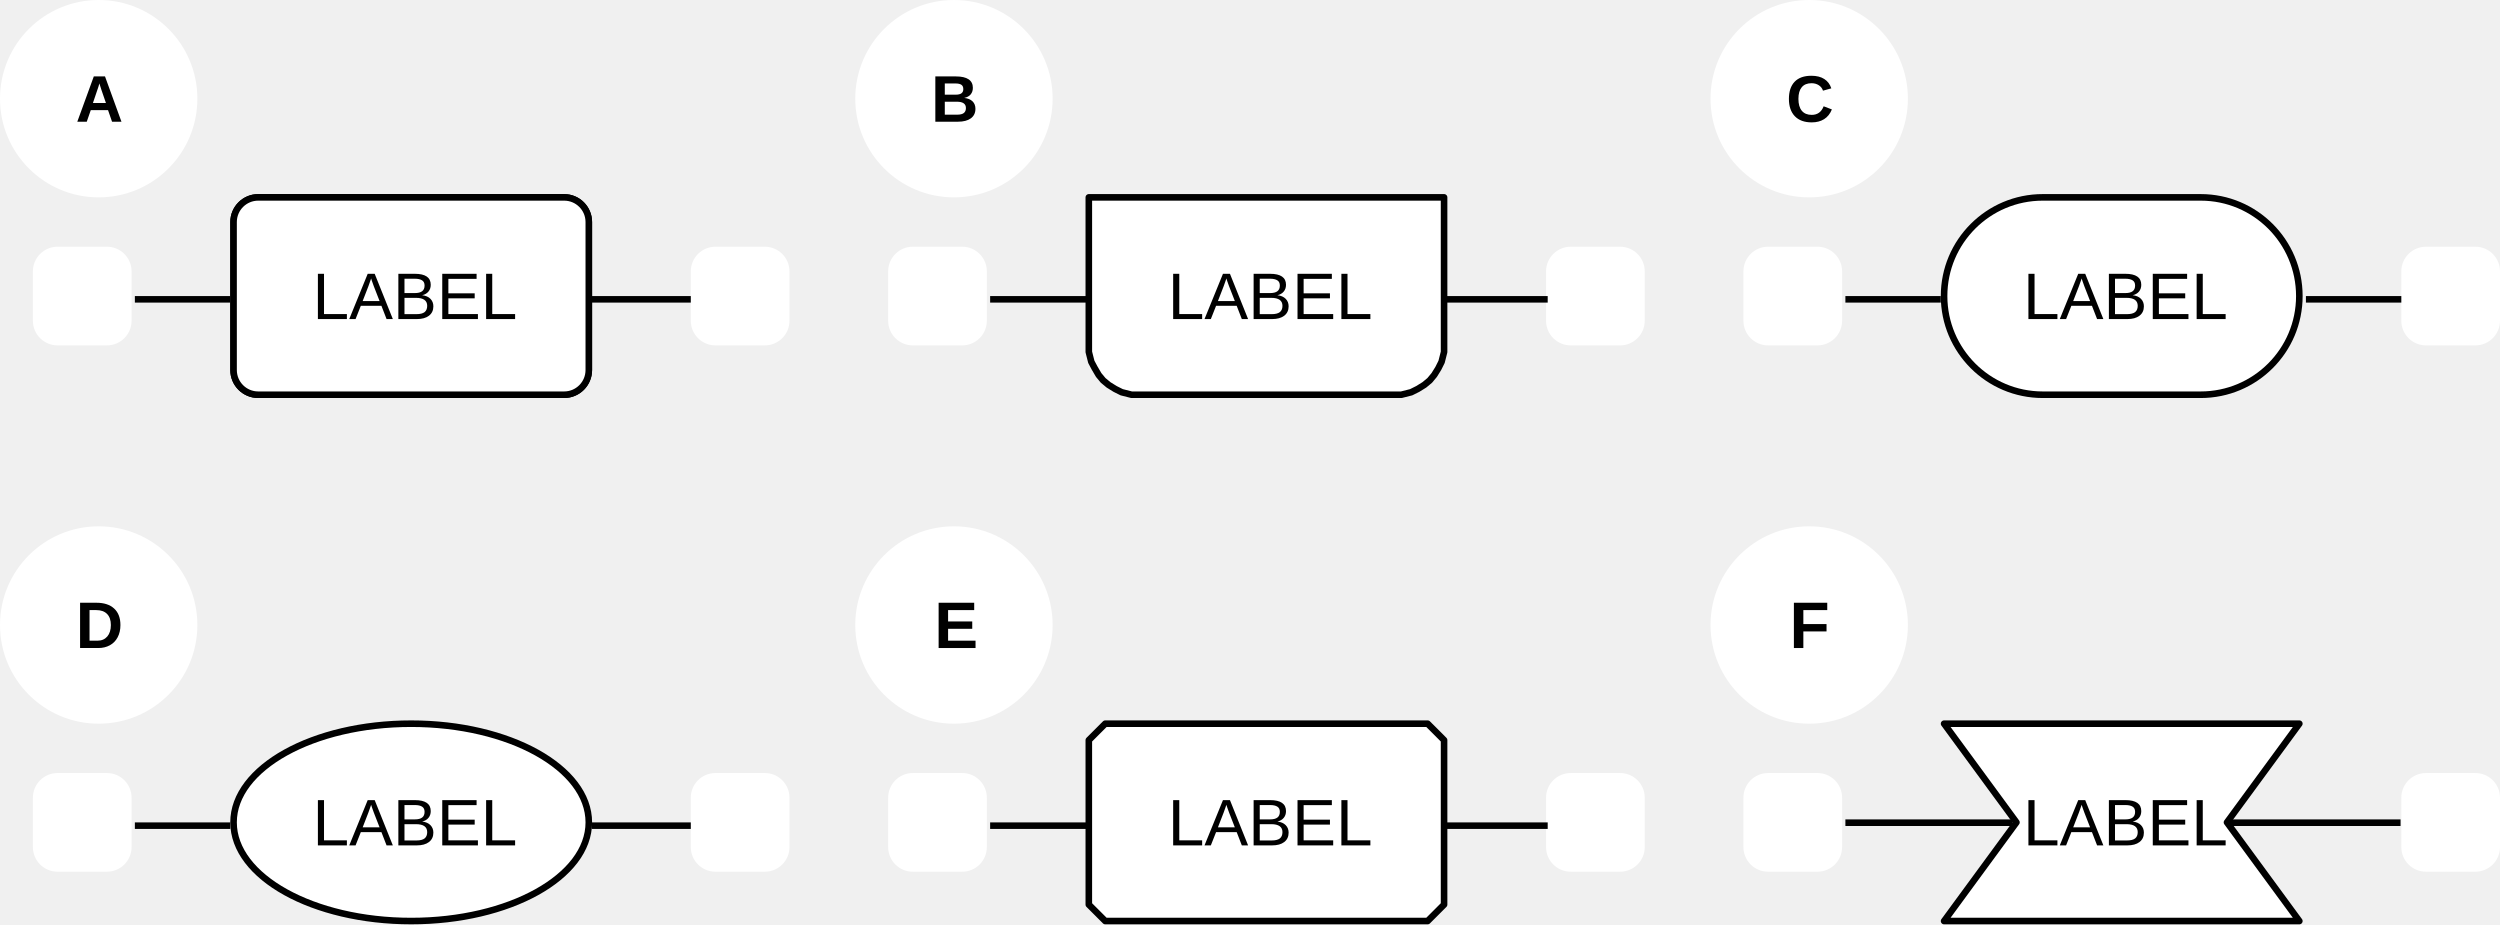
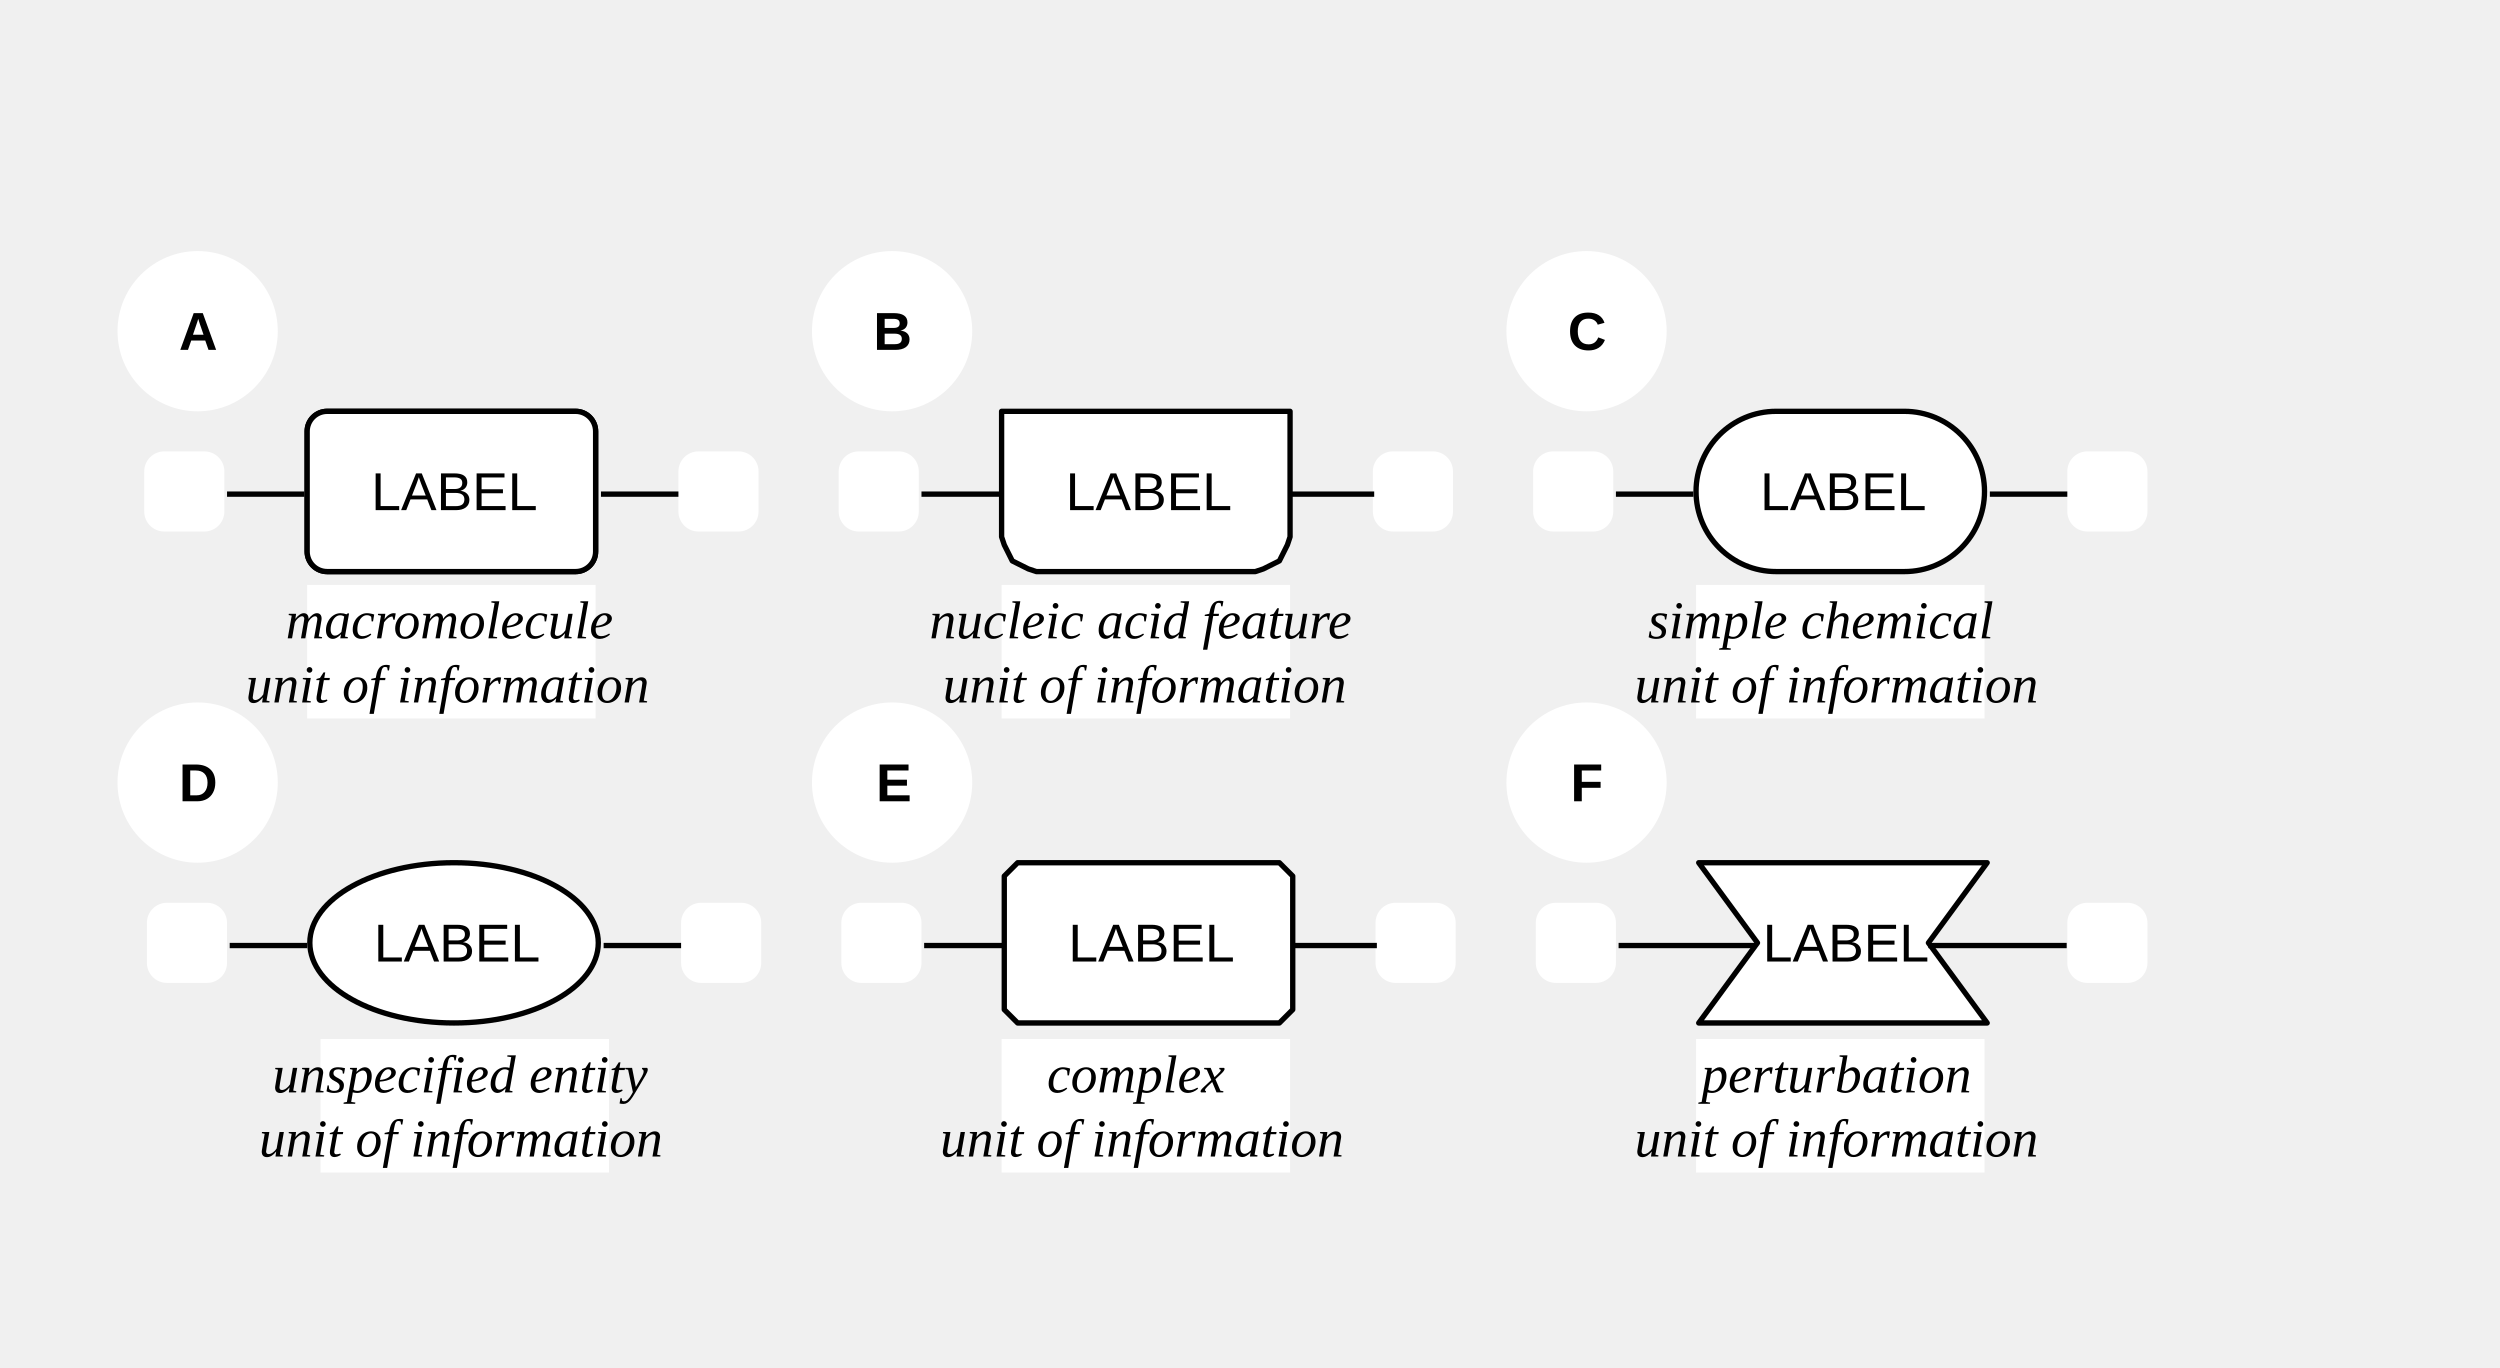
- <svg xmlns="http://www.w3.org/2000/svg" fill-opacity="1" color-rendering="auto" color-interpolation="auto" text-rendering="auto" stroke="#000000" stroke-linecap="square" width="760" stroke-miterlimit="10" shape-rendering="auto" stroke-opacity="1" fill="#000000" stroke-dasharray="none" font-weight="normal" stroke-width="1" height="281" font-family="Dialog" font-style="normal" stroke-linejoin="miter" font-size="12px" stroke-dashoffset="0" image-rendering="auto" version="1.1" id="svg69">
+ <svg xmlns="http://www.w3.org/2000/svg" fill-opacity="1" color-rendering="auto" color-interpolation="auto" text-rendering="auto" stroke="black" stroke-linecap="square" width="936" stroke-miterlimit="10" shape-rendering="auto" stroke-opacity="1" fill="black" stroke-dasharray="none" font-weight="normal" stroke-width="1" height="512" font-family="'Dialog'" font-style="normal" stroke-linejoin="miter" font-size="12px" stroke-dashoffset="0" image-rendering="auto">
  <defs id="genericDefs" />
-   <g id="g69" transform="translate(-44,-94)">
+   <g>
    <defs id="defs1">
      <clipPath clipPathUnits="userSpaceOnUse" id="clipPath1">
-         <path d="M 0,0 H 1260 V 690 H 0 Z" id="path1" />
+         <path d="M0 0 L1036 0 L1036 690 L0 690 L0 0 Z" />
      </clipPath>
      <clipPath clipPathUnits="userSpaceOnUse" id="clipPath2">
-         <path d="M 0,0 V 64 H 112 V 0 Z" id="path2" />
+         <path d="M0 0 L0 64 L112 64 L112 0 Z" />
      </clipPath>
      <clipPath clipPathUnits="userSpaceOnUse" id="clipPath3">
-         <path d="M 0,0 V 27 H 72 V 0 Z" id="path3" />
+         <path d="M0 0 L0 27 L72 27 L72 0 Z" />
      </clipPath>
      <clipPath clipPathUnits="userSpaceOnUse" id="clipPath4">
-         <path d="M 0,0 V 26 H 71 V 0 Z" id="path4" />
+         <path d="M0 0 L0 26 L71 26 L71 0 Z" />
      </clipPath>
      <clipPath clipPathUnits="userSpaceOnUse" id="clipPath5">
-         <path d="M 0,0 V 62 H 62 V 0 Z" id="path5" />
+         <path d="M0 0 L0 52 L110 52 L110 0 Z" />
      </clipPath>
      <clipPath clipPathUnits="userSpaceOnUse" id="clipPath6">
-         <path d="M 0,0 V 25 H 21 V 0 Z" id="path6" />
+         <path d="M0 0 L0 49 L163 49 L163 0 Z" />
      </clipPath>
      <clipPath clipPathUnits="userSpaceOnUse" id="clipPath7">
-         <path d="M 0,0 V 24 H 20 V 0 Z" id="path7" />
+         <path d="M0 0 L0 48 L162 48 L162 0 Z" />
      </clipPath>
      <clipPath clipPathUnits="userSpaceOnUse" id="clipPath8">
-         <path d="M 0,0 V 25 H 22 V 0 Z" id="path8" />
+         <path d="M0 0 L0 49 L171 49 L171 0 Z" />
      </clipPath>
      <clipPath clipPathUnits="userSpaceOnUse" id="clipPath9">
-         <path d="M 0,0 V 24 H 21 V 0 Z" id="path9" />
+         <path d="M0 0 L0 48 L170 48 L170 0 Z" />
      </clipPath>
      <clipPath clipPathUnits="userSpaceOnUse" id="clipPath10">
-         <path d="M 0,0 V 25 H 23 V 0 Z" id="path10" />
+         <path d="M0 0 L0 62 L62 62 L62 0 Z" />
      </clipPath>
      <clipPath clipPathUnits="userSpaceOnUse" id="clipPath11">
-         <path d="M 0,0 V 24 H 22 V 0 Z" id="path11" />
+         <path d="M0 0 L0 25 L23 25 L23 0 Z" />
      </clipPath>
      <clipPath clipPathUnits="userSpaceOnUse" id="clipPath12">
-         <path d="M 0,0 V 32 H 32 V 0 Z" id="path12" />
+         <path d="M0 0 L0 24 L22 24 L22 0 Z" />
      </clipPath>
      <clipPath clipPathUnits="userSpaceOnUse" id="clipPath13">
-         <path d="M 0,0 V 4 H 56 V 0 Z" id="path13" />
+         <path d="M0 0 L0 25 L21 25 L21 0 Z" />
      </clipPath>
      <clipPath clipPathUnits="userSpaceOnUse" id="clipPath14">
-         <path d="M 0,0 V 4 H 33 V 0 Z" id="path14" />
+         <path d="M0 0 L0 24 L20 24 L20 0 Z" />
      </clipPath>
      <clipPath clipPathUnits="userSpaceOnUse" id="clipPath15">
-         <path d="M 0,0 V 3 H 32 V 0 Z" id="path15" />
+         <path d="M0 0 L0 25 L22 25 L22 0 Z" />
      </clipPath>
      <clipPath clipPathUnits="userSpaceOnUse" id="clipPath16">
-         <path d="M 0,0 V 4 H 35 V 0 Z" id="path16" />
+         <path d="M0 0 L0 24 L21 24 L21 0 Z" />
      </clipPath>
      <clipPath clipPathUnits="userSpaceOnUse" id="clipPath17">
-         <path d="M 0,0 V 4 H 54 V 0 Z" id="path17" />
+         <path d="M0 0 L0 32 L32 32 L32 0 Z" />
+       </clipPath>
+       <clipPath clipPathUnits="userSpaceOnUse" id="clipPath18">
+         <path d="M0 0 L0 4 L33 4 L33 0 Z" />
+       </clipPath>
+       <clipPath clipPathUnits="userSpaceOnUse" id="clipPath19">
+         <path d="M0 0 L0 4 L54 4 L54 0 Z" />
+       </clipPath>
+       <clipPath clipPathUnits="userSpaceOnUse" id="clipPath20">
+         <path d="M0 0 L0 4 L35 4 L35 0 Z" />
+       </clipPath>
+       <clipPath clipPathUnits="userSpaceOnUse" id="clipPath21">
+         <path d="M0 0 L0 3 L32 3 L32 0 Z" />
+       </clipPath>
+       <clipPath clipPathUnits="userSpaceOnUse" id="clipPath22">
+         <path d="M0 0 L0 4 L55 4 L55 0 Z" />
      </clipPath>
    </defs>
-     <g stroke-linecap="round" font-size="13px" transform="translate(374,313)" fill="#ffffff" text-rendering="optimizeLegibility" image-rendering="optimizeQuality" font-family="'Lucida Grande'" stroke-linejoin="round" stroke="#ffffff" stroke-width="2" id="g19">
-       <path d="M 1,6 6,1 h 98 l 5,5 v 50 l -5,5 H 6 L 1,56 Z" fill-rule="evenodd" clip-path="url(#clipPath2)" stroke="none" id="path18" />
-       <path fill="none" d="M 1,6 6,1 h 98 l 5,5 v 50 l -5,5 H 6 L 1,56 Z" clip-path="url(#clipPath2)" fill-rule="evenodd" stroke="#000000" id="path19" />
-     </g>
-     <g text-rendering="optimizeLegibility" font-size="20px" font-family="Arial" transform="translate(394,331)" image-rendering="optimizeQuality" id="g20">
-       <text x="5" xml:space="preserve" y="20" clip-path="url(#clipPath4)" stroke="none" id="text19">LABEL</text>
-     </g>
-     <g stroke-linecap="round" font-size="13px" transform="translate(114,153)" fill="#ffffff" text-rendering="optimizeLegibility" image-rendering="optimizeQuality" font-family="'Lucida Grande'" stroke-linejoin="round" stroke="#ffffff" stroke-width="2" id="g21">
-       <path d="m 1,8.5 v 45 C 1,57.642 4.358,61 8.5,61 h 93 c 4.142,0 7.5,-3.358 7.5,-7.5 V 8.5 C 109,4.358 105.642,1 101.5,1 H 8.5 C 4.358,1 1,4.358 1,8.5 Z" stroke="none" clip-path="url(#clipPath2)" id="path20" />
-       <path fill="none" d="m 1,8.5 v 45 C 1,57.642 4.358,61 8.5,61 h 93 c 4.142,0 7.5,-3.358 7.5,-7.5 V 8.5 C 109,4.358 105.642,1 101.5,1 H 8.5 C 4.358,1 1,4.358 1,8.5 Z" clip-path="url(#clipPath2)" stroke="#000000" id="path21" />
-     </g>
-     <g text-rendering="optimizeLegibility" font-size="20px" font-family="Arial" transform="translate(134,171)" image-rendering="optimizeQuality" id="g22">
-       <text x="5" xml:space="preserve" y="20" clip-path="url(#clipPath4)" stroke="none" id="text21">LABEL</text>
-     </g>
-     <g stroke-linecap="round" font-size="13px" transform="translate(114,153)" fill="#ffffff" text-rendering="optimizeLegibility" image-rendering="optimizeQuality" font-family="'Lucida Grande'" stroke-linejoin="round" stroke="#ffffff" stroke-width="2" id="g23">
-       <path d="m 1,8.5 v 45 C 1,57.642 4.358,61 8.5,61 h 93 c 4.142,0 7.5,-3.358 7.5,-7.5 V 8.5 C 109,4.358 105.642,1 101.5,1 H 8.5 C 4.358,1 1,4.358 1,8.5 Z" stroke="none" clip-path="url(#clipPath2)" id="path22" />
-       <path fill="none" d="m 1,8.5 v 45 C 1,57.642 4.358,61 8.5,61 h 93 c 4.142,0 7.5,-3.358 7.5,-7.5 V 8.5 C 109,4.358 105.642,1 101.5,1 H 8.5 C 4.358,1 1,4.358 1,8.5 Z" clip-path="url(#clipPath2)" stroke="#000000" id="path23" />
-     </g>
-     <g text-rendering="optimizeLegibility" font-size="20px" font-family="Arial" transform="translate(134,171)" image-rendering="optimizeQuality" id="g24">
-       <text x="5" xml:space="preserve" y="20" clip-path="url(#clipPath4)" stroke="none" id="text23">LABEL</text>
-     </g>
-     <g stroke-linecap="round" font-size="13px" transform="translate(634,153)" fill="#ffffff" text-rendering="optimizeLegibility" image-rendering="optimizeQuality" font-family="'Lucida Grande'" stroke-linejoin="round" stroke="#ffffff" stroke-width="2" id="g25">
-       <path d="m 1,31 v 0 c 0,16.569 13.431,30 30,30 h 48 c 16.569,0 30,-13.431 30,-30 v 0 C 109,14.431 95.569,1 79,1 H 31 C 14.431,1 1,14.431 1,31 Z" stroke="none" clip-path="url(#clipPath2)" id="path24" />
-       <path fill="none" d="m 1,31 v 0 c 0,16.569 13.431,30 30,30 h 48 c 16.569,0 30,-13.431 30,-30 v 0 C 109,14.431 95.569,1 79,1 H 31 C 14.431,1 1,14.431 1,31 Z" clip-path="url(#clipPath2)" stroke="#000000" id="path25" />
-     </g>
-     <g text-rendering="optimizeLegibility" font-size="20px" font-family="Arial" transform="translate(654,171)" image-rendering="optimizeQuality" id="g26">
-       <text x="5" xml:space="preserve" y="20" clip-path="url(#clipPath4)" stroke="none" id="text25">LABEL</text>
-     </g>
-     <g stroke-linecap="round" font-size="13px" transform="translate(374,153)" fill="#ffffff" text-rendering="optimizeLegibility" image-rendering="optimizeQuality" font-family="'Lucida Grande'" stroke-linejoin="round" stroke="#ffffff" stroke-width="2" id="g27">
-       <path d="m 1,1 h 108 v 45 2 l -1,3 -1,2 -1,2 -1,2 -2,1 -2,1 -2,1 -3,1 H 94 16 14 L 11,60 9,59 7,58 5,57 4,55 3,53 2,51 1,48 v -2 z" fill-rule="evenodd" clip-path="url(#clipPath2)" stroke="none" id="path26" />
-       <path fill="none" d="m 1,1 h 108 v 45 2 l -0.759,3 -1,2 L 106,55 104.639,56.639 103,58 l -2,1.241 -2,1 L 96,61 H 94 16 14 l -3,-0.759 -2,-1 L 7,58 5.361,56.639 4,55 2.759,52.88 1.759,51 1,48 v -2 z" clip-path="url(#clipPath2)" fill-rule="evenodd" stroke="#000000" id="path27" />
-     </g>
-     <g text-rendering="optimizeLegibility" font-size="20px" font-family="Arial" transform="translate(394,171)" image-rendering="optimizeQuality" id="g28">
-       <text x="5" xml:space="preserve" y="20" clip-path="url(#clipPath4)" stroke="none" id="text27">LABEL</text>
-     </g>
-     <g stroke-linecap="round" font-size="13px" transform="translate(114,313)" fill="#ffffff" text-rendering="optimizeLegibility" image-rendering="optimizeQuality" font-family="'Lucida Grande'" stroke-linejoin="round" stroke="#ffffff" stroke-width="2" id="g29">
-       <path d="M 109,31 C 109,47.569 84.823,61 55,61 25.177,61 1,47.569 1,31 1,14.431 25.177,1 55,1 c 29.823,0 54,13.431 54,30 z" stroke="none" clip-path="url(#clipPath2)" id="path28" />
-       <path fill="none" d="M 109,31 C 109,47.569 84.823,61 55,61 25.177,61 1,47.569 1,31 1,14.431 25.177,1 55,1 c 29.823,0 54,13.431 54,30 z" clip-path="url(#clipPath2)" stroke="#000000" id="path29" />
-     </g>
-     <g text-rendering="optimizeLegibility" font-size="20px" font-family="Arial" transform="translate(134,331)" image-rendering="optimizeQuality" id="g30">
-       <text x="5" xml:space="preserve" y="20" clip-path="url(#clipPath4)" stroke="none" id="text29">LABEL</text>
-     </g>
-     <g stroke-linecap="round" font-size="13px" transform="translate(634,313)" fill="#ffffff" text-rendering="optimizeLegibility" image-rendering="optimizeQuality" font-family="'Lucida Grande'" stroke-linejoin="round" stroke="#ffffff" stroke-width="2" id="g31">
-       <path d="M 1,1 H 109 L 87,31 109,61 H 1 L 23,31 Z" fill-rule="evenodd" clip-path="url(#clipPath2)" stroke="none" id="path30" />
-       <path fill="none" d="M 1,1 H 109 L 87,31 109,61 H 1 L 23,31 Z" clip-path="url(#clipPath2)" fill-rule="evenodd" stroke="#000000" id="path31" />
-     </g>
-     <g text-rendering="optimizeLegibility" font-size="20px" font-family="Arial" transform="translate(654,331)" image-rendering="optimizeQuality" id="g32">
-       <text x="5" xml:space="preserve" y="20" clip-path="url(#clipPath4)" stroke="none" id="text31">LABEL</text>
-     </g>
-     <g font-size="13px" transform="translate(564,254)" fill="#ffffff" text-rendering="optimizeLegibility" image-rendering="optimizeQuality" font-family="'Lucida Grande'" stroke="#ffffff" id="g33">
-       <path d="m 0,30 v 0 c 0,16.569 13.431,30 30,30 v 0 C 46.569,60 60,46.569 60,30 v 0 C 60,13.431 46.569,0 30,0 V 0 C 13.431,0 0,13.431 0,30 Z" stroke="none" clip-path="url(#clipPath5)" id="path32" />
-     </g>
-     <g text-rendering="optimizeLegibility" font-size="20px" font-weight="bold" font-family="Arial" transform="translate(584,272)" image-rendering="optimizeQuality" id="g34">
-       <text x="4" xml:space="preserve" y="19" clip-path="url(#clipPath7)" stroke="none" id="text33">F</text>
-     </g>
-     <g font-size="13px" transform="translate(304,254)" fill="#ffffff" text-rendering="optimizeLegibility" image-rendering="optimizeQuality" font-family="'Lucida Grande'" stroke="#ffffff" id="g35">
-       <path d="m 0,30 v 0 c 0,16.569 13.431,30 30,30 v 0 C 46.569,60 60,46.569 60,30 v 0 C 60,13.431 46.569,0 30,0 V 0 C 13.431,0 0,13.431 0,30 Z" stroke="none" clip-path="url(#clipPath5)" id="path34" />
-     </g>
-     <g text-rendering="optimizeLegibility" font-size="20px" font-weight="bold" font-family="Arial" transform="translate(324,272)" image-rendering="optimizeQuality" id="g36">
-       <text x="4" xml:space="preserve" y="19" clip-path="url(#clipPath9)" stroke="none" id="text35">E</text>
-     </g>
-     <g font-size="13px" transform="translate(304,94)" fill="#ffffff" text-rendering="optimizeLegibility" image-rendering="optimizeQuality" font-family="'Lucida Grande'" stroke="#ffffff" id="g37">
-       <path d="m 0,30 v 0 c 0,16.569 13.431,30 30,30 v 0 C 46.569,60 60,46.569 60,30 v 0 C 60,13.431 46.569,0 30,0 V 0 C 13.431,0 0,13.431 0,30 Z" stroke="none" clip-path="url(#clipPath5)" id="path36" />
-     </g>
-     <g text-rendering="optimizeLegibility" font-size="20px" font-weight="bold" font-family="Arial" transform="translate(323,112)" image-rendering="optimizeQuality" id="g38">
-       <text x="4" xml:space="preserve" y="19" clip-path="url(#clipPath11)" stroke="none" id="text37">B</text>
-     </g>
-     <g font-size="13px" transform="translate(44,254)" fill="#ffffff" text-rendering="optimizeLegibility" image-rendering="optimizeQuality" font-family="'Lucida Grande'" stroke="#ffffff" id="g39">
-       <path d="m 0,30 v 0 c 0,16.569 13.431,30 30,30 v 0 C 46.569,60 60,46.569 60,30 v 0 C 60,13.431 46.569,0 30,0 V 0 C 13.431,0 0,13.431 0,30 Z" stroke="none" clip-path="url(#clipPath5)" id="path38" />
-     </g>
-     <g text-rendering="optimizeLegibility" font-size="20px" font-weight="bold" font-family="Arial" transform="translate(63,272)" image-rendering="optimizeQuality" id="g40">
-       <text x="4" xml:space="preserve" y="19" clip-path="url(#clipPath11)" stroke="none" id="text39">D</text>
-     </g>
-     <g font-size="13px" transform="translate(564,94)" fill="#ffffff" text-rendering="optimizeLegibility" image-rendering="optimizeQuality" font-family="'Lucida Grande'" stroke="#ffffff" id="g41">
-       <path d="m 0,30 v 0 c 0,16.569 13.431,30 30,30 v 0 C 46.569,60 60,46.569 60,30 v 0 C 60,13.431 46.569,0 30,0 V 0 C 13.431,0 0,13.431 0,30 Z" stroke="none" clip-path="url(#clipPath5)" id="path40" />
-     </g>
-     <g text-rendering="optimizeLegibility" font-size="20px" font-weight="bold" font-family="Arial" transform="translate(583,112)" image-rendering="optimizeQuality" id="g42">
-       <text x="4" xml:space="preserve" y="19" clip-path="url(#clipPath11)" stroke="none" id="text41">C</text>
-     </g>
-     <g font-size="13px" transform="translate(44,94)" fill="#ffffff" text-rendering="optimizeLegibility" image-rendering="optimizeQuality" font-family="'Lucida Grande'" stroke="#ffffff" id="g43">
-       <path d="m 0,30 v 0 c 0,16.569 13.431,30 30,30 v 0 C 46.569,60 60,46.569 60,30 v 0 C 60,13.431 46.569,0 30,0 V 0 C 13.431,0 0,13.431 0,30 Z" stroke="none" clip-path="url(#clipPath5)" id="path42" />
-     </g>
-     <g text-rendering="optimizeLegibility" font-size="20px" font-weight="bold" font-family="Arial" transform="translate(63,112)" image-rendering="optimizeQuality" id="g44">
-       <text x="4" xml:space="preserve" y="19" clip-path="url(#clipPath11)" stroke="none" id="text43">A</text>
-     </g>
-     <g font-size="13px" transform="translate(314,329)" fill="#ffffff" text-rendering="optimizeLegibility" image-rendering="optimizeQuality" font-family="'Lucida Grande'" stroke="#ffffff" id="g45">
-       <path d="m 0,7.5 v 15 C 0,26.642 3.358,30 7.5,30 h 15 C 26.642,30 30,26.642 30,22.5 V 7.5 C 30,3.358 26.642,0 22.5,0 H 7.5 C 3.358,0 0,3.358 0,7.5 Z" stroke="none" clip-path="url(#clipPath12)" id="path44" />
-     </g>
-     <g font-size="13px" transform="translate(774,169)" fill="#ffffff" text-rendering="optimizeLegibility" image-rendering="optimizeQuality" font-family="'Lucida Grande'" stroke="#ffffff" id="g46">
-       <path d="m 0,7.5 v 15 C 0,26.642 3.358,30 7.5,30 h 15 C 26.642,30 30,26.642 30,22.5 V 7.5 C 30,3.358 26.642,0 22.5,0 H 7.5 C 3.358,0 0,3.358 0,7.5 Z" stroke="none" clip-path="url(#clipPath12)" id="path45" />
-     </g>
-     <g font-size="13px" transform="translate(314,169)" fill="#ffffff" text-rendering="optimizeLegibility" image-rendering="optimizeQuality" font-family="'Lucida Grande'" stroke="#ffffff" id="g47">
-       <path d="m 0,7.5 v 15 C 0,26.642 3.358,30 7.5,30 h 15 C 26.642,30 30,26.642 30,22.5 V 7.5 C 30,3.358 26.642,0 22.5,0 H 7.5 C 3.358,0 0,3.358 0,7.5 Z" stroke="none" clip-path="url(#clipPath12)" id="path46" />
-     </g>
-     <g font-size="13px" transform="translate(574,329)" fill="#ffffff" text-rendering="optimizeLegibility" image-rendering="optimizeQuality" font-family="'Lucida Grande'" stroke="#ffffff" id="g48">
-       <path d="m 0,7.5 v 15 C 0,26.642 3.358,30 7.5,30 h 15 C 26.642,30 30,26.642 30,22.5 V 7.5 C 30,3.358 26.642,0 22.5,0 H 7.5 C 3.358,0 0,3.358 0,7.5 Z" stroke="none" clip-path="url(#clipPath12)" id="path47" />
-     </g>
-     <g font-size="13px" transform="translate(54,329)" fill="#ffffff" text-rendering="optimizeLegibility" image-rendering="optimizeQuality" font-family="'Lucida Grande'" stroke="#ffffff" id="g49">
-       <path d="m 0,7.5 v 15 C 0,26.642 3.358,30 7.5,30 h 15 C 26.642,30 30,26.642 30,22.5 V 7.5 C 30,3.358 26.642,0 22.5,0 H 7.5 C 3.358,0 0,3.358 0,7.5 Z" stroke="none" clip-path="url(#clipPath12)" id="path48" />
-     </g>
-     <g font-size="13px" transform="translate(774,329)" fill="#ffffff" text-rendering="optimizeLegibility" image-rendering="optimizeQuality" font-family="'Lucida Grande'" stroke="#ffffff" id="g50">
-       <path d="m 0,7.5 v 15 C 0,26.642 3.358,30 7.5,30 h 15 C 26.642,30 30,26.642 30,22.5 V 7.5 C 30,3.358 26.642,0 22.5,0 H 7.5 C 3.358,0 0,3.358 0,7.5 Z" stroke="none" clip-path="url(#clipPath12)" id="path49" />
-     </g>
-     <g font-size="13px" transform="translate(254,329)" fill="#ffffff" text-rendering="optimizeLegibility" image-rendering="optimizeQuality" font-family="'Lucida Grande'" stroke="#ffffff" id="g51">
-       <path d="m 0,7.5 v 15 C 0,26.642 3.358,30 7.5,30 h 15 C 26.642,30 30,26.642 30,22.5 V 7.5 C 30,3.358 26.642,0 22.5,0 H 7.5 C 3.358,0 0,3.358 0,7.5 Z" stroke="none" clip-path="url(#clipPath12)" id="path50" />
-     </g>
-     <g font-size="13px" transform="translate(54,169)" fill="#ffffff" text-rendering="optimizeLegibility" image-rendering="optimizeQuality" font-family="'Lucida Grande'" stroke="#ffffff" id="g52">
-       <path d="m 0,7.5 v 15 C 0,26.642 3.358,30 7.5,30 h 15 C 26.642,30 30,26.642 30,22.5 V 7.5 C 30,3.358 26.642,0 22.5,0 H 7.5 C 3.358,0 0,3.358 0,7.5 Z" stroke="none" clip-path="url(#clipPath12)" id="path51" />
-     </g>
-     <g font-size="13px" transform="translate(514,169)" fill="#ffffff" text-rendering="optimizeLegibility" image-rendering="optimizeQuality" font-family="'Lucida Grande'" stroke="#ffffff" id="g53">
-       <path d="m 0,7.5 v 15 C 0,26.642 3.358,30 7.5,30 h 15 C 26.642,30 30,26.642 30,22.5 V 7.5 C 30,3.358 26.642,0 22.5,0 H 7.5 C 3.358,0 0,3.358 0,7.5 Z" stroke="none" clip-path="url(#clipPath12)" id="path52" />
-     </g>
-     <g font-size="13px" transform="translate(254,169)" fill="#ffffff" text-rendering="optimizeLegibility" image-rendering="optimizeQuality" font-family="'Lucida Grande'" stroke="#ffffff" id="g54">
-       <path d="m 0,7.5 v 15 C 0,26.642 3.358,30 7.5,30 h 15 C 26.642,30 30,26.642 30,22.5 V 7.5 C 30,3.358 26.642,0 22.5,0 H 7.5 C 3.358,0 0,3.358 0,7.5 Z" stroke="none" clip-path="url(#clipPath12)" id="path53" />
-     </g>
-     <g font-size="13px" transform="translate(574,169)" fill="#ffffff" text-rendering="optimizeLegibility" image-rendering="optimizeQuality" font-family="'Lucida Grande'" stroke="#ffffff" id="g55">
-       <path d="m 0,7.5 v 15 C 0,26.642 3.358,30 7.5,30 h 15 C 26.642,30 30,26.642 30,22.5 V 7.5 C 30,3.358 26.642,0 22.5,0 H 7.5 C 3.358,0 0,3.358 0,7.5 Z" stroke="none" clip-path="url(#clipPath12)" id="path54" />
-     </g>
-     <g font-size="13px" transform="translate(514,329)" fill="#ffffff" text-rendering="optimizeLegibility" image-rendering="optimizeQuality" font-family="'Lucida Grande'" stroke="#ffffff" id="g56">
-       <path d="m 0,7.5 v 15 C 0,26.642 3.358,30 7.5,30 h 15 C 26.642,30 30,26.642 30,22.5 V 7.5 C 30,3.358 26.642,0 22.5,0 H 7.5 C 3.358,0 0,3.358 0,7.5 Z" stroke="none" clip-path="url(#clipPath12)" id="path55" />
-     </g>
-     <g stroke-linecap="butt" font-size="13px" transform="translate(720,343.1061)" text-rendering="optimizeLegibility" image-rendering="optimizeQuality" font-family="'Lucida Grande'" stroke-linejoin="round" stroke-width="2" id="g57">
-       <path fill="none" d="M 53.767,1 H 1" clip-path="url(#clipPath13)" id="path56" />
-     </g>
-     <g stroke-linecap="butt" font-size="13px" transform="translate(84,344)" text-rendering="optimizeLegibility" image-rendering="optimizeQuality" font-family="'Lucida Grande'" stroke-linejoin="round" stroke-width="2" id="g58">
-       <path fill="none" d="M 1,1 H 30" clip-path="url(#clipPath14)" id="path57" />
-     </g>
-     <g stroke-linecap="butt" font-size="13px" transform="matrix(1.037368,0,0,1,222.879,344)" text-rendering="optimizeLegibility" image-rendering="optimizeQuality" font-family="'Lucida Grande'" stroke-linejoin="round" stroke-width="2" id="g59">
-       <path fill="none" d="M 30,1 H 1" clip-path="url(#clipPath14)" id="path58" />
-     </g>
-     <g stroke-linecap="butt" font-size="13px" transform="matrix(1.047669,0,0,1,222.5699,184)" text-rendering="optimizeLegibility" image-rendering="optimizeQuality" font-family="'Lucida Grande'" stroke-linejoin="round" stroke-width="2" id="g60">
-       <path fill="none" d="M 30,1 H 1" clip-path="url(#clipPath14)" id="path59" />
-     </g>
-     <g stroke-linecap="butt" font-size="13px" transform="translate(344,344)" text-rendering="optimizeLegibility" image-rendering="optimizeQuality" font-family="'Lucida Grande'" stroke-linejoin="round" stroke-width="2" id="g61">
-       <path fill="none" d="M 1,1 H 30.5" clip-path="url(#clipPath14)" id="path60" />
-     </g>
-     <g stroke-linecap="butt" font-size="13px" transform="translate(84,184)" text-rendering="optimizeLegibility" image-rendering="optimizeQuality" font-family="'Lucida Grande'" stroke-linejoin="round" stroke-width="2" id="g62">
-       <path fill="none" d="M 1,1 H 30" clip-path="url(#clipPath15)" id="path61" />
-     </g>
-     <g stroke-linecap="butt" font-size="13px" transform="translate(604,184)" text-rendering="optimizeLegibility" image-rendering="optimizeQuality" font-family="'Lucida Grande'" stroke-linejoin="round" stroke-width="2" id="g63">
-       <path fill="none" d="M 1,1 H 30" clip-path="url(#clipPath14)" id="path62" />
-     </g>
-     <g stroke-linecap="butt" font-size="13px" transform="translate(344,184)" text-rendering="optimizeLegibility" image-rendering="optimizeQuality" font-family="'Lucida Grande'" stroke-linejoin="round" stroke-width="2" id="g64">
-       <path fill="none" d="M 1,1 H 30.5" clip-path="url(#clipPath14)" id="path63" />
-     </g>
-     <g stroke-linecap="butt" font-size="13px" transform="translate(744,184)" text-rendering="optimizeLegibility" image-rendering="optimizeQuality" font-family="'Lucida Grande'" stroke-linejoin="round" stroke-width="2" id="g65">
-       <path fill="none" d="M 30,1 H 1" clip-path="url(#clipPath14)" id="path64" />
-     </g>
-     <g stroke-linecap="butt" font-size="13px" transform="translate(482,344)" text-rendering="optimizeLegibility" image-rendering="optimizeQuality" font-family="'Lucida Grande'" stroke-linejoin="round" stroke-width="2" id="g66">
-       <path fill="none" d="M 32.5,1 H 1" clip-path="url(#clipPath16)" id="path65" />
-     </g>
-     <g stroke-linecap="butt" font-size="13px" transform="translate(482,184)" text-rendering="optimizeLegibility" image-rendering="optimizeQuality" font-family="'Lucida Grande'" stroke-linejoin="round" stroke-width="2" id="g67">
-       <path fill="none" d="M 32.5,1 H 1" clip-path="url(#clipPath16)" id="path66" />
-     </g>
-     <g stroke-linecap="butt" font-size="13px" transform="translate(604,343.1061)" text-rendering="optimizeLegibility" image-rendering="optimizeQuality" font-family="'Lucida Grande'" stroke-linejoin="round" stroke-width="2" id="g68">
-       <path fill="none" d="M 1,1 H 51.767" clip-path="url(#clipPath17)" id="path67" />
+     <g stroke-linecap="round" font-size="13px" transform="translate(114,153)" fill="white" text-rendering="optimizeLegibility" image-rendering="optimizeQuality" font-family="'Lucida Grande'" stroke-linejoin="round" stroke="white" stroke-width="2">
+       <path d="M1 8.5 L1 53.5 C1 57.642 4.358 61 8.5 61 L101.5 61 C105.642 61 109 57.642 109 53.5 L109 8.5 C109 4.358 105.642 1 101.5 1 L8.5 1 C4.358 1 1 4.358 1 8.5 Z" stroke="none" clip-path="url(#clipPath2)" />
+       <path fill="none" d="M1 8.5 L1 53.5 C1 57.642 4.358 61 8.5 61 L101.5 61 C105.642 61 109 57.642 109 53.5 L109 8.5 C109 4.358 105.642 1 101.5 1 L8.5 1 C4.358 1 1 4.358 1 8.5 Z" clip-path="url(#clipPath2)" stroke="black" />
+     </g>
+     <g text-rendering="optimizeLegibility" font-size="20px" font-family="'Arial'" transform="translate(134,171)" image-rendering="optimizeQuality">
+       <text x="5" xml:space="preserve" y="20" clip-path="url(#clipPath4)" stroke="none">LABEL</text>
+     </g>
+     <g stroke-linecap="round" font-size="13px" transform="translate(635,322)" fill="white" text-rendering="optimizeLegibility" image-rendering="optimizeQuality" font-family="'Lucida Grande'" stroke-linejoin="round" stroke="white" stroke-width="2">
+       <path d="M1 1 L109 1 L87 31 L109 61 L1 61 L23 31 Z" fill-rule="evenodd" clip-path="url(#clipPath2)" stroke="none" />
+       <path fill="none" d="M1 1 L109 1 L87 31 L109 61 L1 61 L23 31 Z" clip-path="url(#clipPath2)" fill-rule="evenodd" stroke="black" />
+     </g>
+     <g text-rendering="optimizeLegibility" font-size="20px" font-family="'Arial'" transform="translate(655,340)" image-rendering="optimizeQuality">
+       <text x="5" xml:space="preserve" y="20" clip-path="url(#clipPath4)" stroke="none">LABEL</text>
+     </g>
+     <g stroke-linecap="round" font-size="13px" transform="translate(114,153)" fill="white" text-rendering="optimizeLegibility" image-rendering="optimizeQuality" font-family="'Lucida Grande'" stroke-linejoin="round" stroke="white" stroke-width="2">
+       <path d="M1 8.5 L1 53.5 C1 57.642 4.358 61 8.5 61 L101.5 61 C105.642 61 109 57.642 109 53.5 L109 8.5 C109 4.358 105.642 1 101.5 1 L8.5 1 C4.358 1 1 4.358 1 8.5 Z" stroke="none" clip-path="url(#clipPath2)" />
+       <path fill="none" d="M1 8.5 L1 53.5 C1 57.642 4.358 61 8.5 61 L101.5 61 C105.642 61 109 57.642 109 53.5 L109 8.5 C109 4.358 105.642 1 101.5 1 L8.5 1 C4.358 1 1 4.358 1 8.5 Z" clip-path="url(#clipPath2)" stroke="black" />
+     </g>
+     <g text-rendering="optimizeLegibility" font-size="20px" font-family="'Arial'" transform="translate(134,171)" image-rendering="optimizeQuality">
+       <text x="5" xml:space="preserve" y="20" clip-path="url(#clipPath4)" stroke="none">LABEL</text>
+     </g>
+     <g stroke-linecap="round" font-size="13px" transform="translate(374,153)" fill="white" text-rendering="optimizeLegibility" image-rendering="optimizeQuality" font-family="'Lucida Grande'" stroke-linejoin="round" stroke="white" stroke-width="2">
+       <path d="M1 1 L109 1 L109 46 L109 48 L108 51 L107 53 L106 55 L105 57 L103 58 L101 59 L99 60 L96 61 L94 61 L16 61 L14 61 L11 60 L9 59 L7 58 L5 57 L4 55 L3 53 L2 51 L1 48 L1 46 Z" fill-rule="evenodd" clip-path="url(#clipPath2)" stroke="none" />
+       <path fill="none" d="M1 1 L109 1 L109 46 L109 48 L108 51 L107 53 L106 55 L105 57 L103 58 L101 59 L99 60 L96 61 L94 61 L16 61 L14 61 L11 60 L9 59 L7 58 L5 57 L4 55 L3 53 L2 51 L1 48 L1 46 Z" clip-path="url(#clipPath2)" fill-rule="evenodd" stroke="black" />
+     </g>
+     <g text-rendering="optimizeLegibility" font-size="20px" font-family="'Arial'" transform="translate(394,171)" image-rendering="optimizeQuality">
+       <text x="5" xml:space="preserve" y="20" clip-path="url(#clipPath4)" stroke="none">LABEL</text>
+     </g>
+     <g stroke-linecap="round" font-size="13px" transform="translate(634,153)" fill="white" text-rendering="optimizeLegibility" image-rendering="optimizeQuality" font-family="'Lucida Grande'" stroke-linejoin="round" stroke="white" stroke-width="2">
+       <path d="M1 31 L1 31 C1 47.569 14.431 61 31 61 L79 61 C95.569 61 109 47.569 109 31 L109 31 C109 14.431 95.569 1 79 1 L31 1 C14.431 1 1 14.431 1 31 Z" stroke="none" clip-path="url(#clipPath2)" />
+       <path fill="none" d="M1 31 L1 31 C1 47.569 14.431 61 31 61 L79 61 C95.569 61 109 47.569 109 31 L109 31 C109 14.431 95.569 1 79 1 L31 1 C14.431 1 1 14.431 1 31 Z" clip-path="url(#clipPath2)" stroke="black" />
+     </g>
+     <g text-rendering="optimizeLegibility" font-size="20px" font-family="'Arial'" transform="translate(654,171)" image-rendering="optimizeQuality">
+       <text x="5" xml:space="preserve" y="20" clip-path="url(#clipPath4)" stroke="none">LABEL</text>
+     </g>
+     <g stroke-linecap="round" font-size="13px" transform="translate(115,322)" fill="white" text-rendering="optimizeLegibility" image-rendering="optimizeQuality" font-family="'Lucida Grande'" stroke-linejoin="round" stroke="white" stroke-width="2">
+       <path d="M109 31 C109 47.569 84.823 61 55 61 C25.177 61 1 47.569 1 31 C1 14.431 25.177 1 55 1 C84.823 1 109 14.431 109 31 Z" stroke="none" clip-path="url(#clipPath2)" />
+       <path fill="none" d="M109 31 C109 47.569 84.823 61 55 61 C25.177 61 1 47.569 1 31 C1 14.431 25.177 1 55 1 C84.823 1 109 14.431 109 31 Z" clip-path="url(#clipPath2)" stroke="black" />
+     </g>
+     <g text-rendering="optimizeLegibility" font-size="20px" font-family="'Arial'" transform="translate(135,340)" image-rendering="optimizeQuality">
+       <text x="5" xml:space="preserve" y="20" clip-path="url(#clipPath4)" stroke="none">LABEL</text>
+     </g>
+     <g stroke-linecap="round" font-size="13px" transform="translate(375,322)" fill="white" text-rendering="optimizeLegibility" image-rendering="optimizeQuality" font-family="'Lucida Grande'" stroke-linejoin="round" stroke="white" stroke-width="2">
+       <path d="M1 6 L6 1 L104 1 L109 6 L109 56 L104 61 L6 61 L1 56 Z" fill-rule="evenodd" clip-path="url(#clipPath2)" stroke="none" />
+       <path fill="none" d="M1 6 L6 1 L104 1 L109 6 L109 56 L104 61 L6 61 L1 56 Z" clip-path="url(#clipPath2)" fill-rule="evenodd" stroke="black" />
+     </g>
+     <g text-rendering="optimizeLegibility" font-size="20px" font-family="'Arial'" transform="translate(395,340)" image-rendering="optimizeQuality">
+       <text x="5" xml:space="preserve" y="20" clip-path="url(#clipPath4)" stroke="none">LABEL</text>
+     </g>
+     <g font-size="13px" transform="translate(375,389)" fill="white" text-rendering="optimizeLegibility" image-rendering="optimizeQuality" font-family="'Lucida Grande'" stroke="white">
+       <path d="M0 0 L108 0 L108 50 L0 50 L0 0 Z" stroke="none" clip-path="url(#clipPath5)" />
+     </g>
+     <g font-style="italic" text-rendering="optimizeLegibility" font-size="20px" font-family="'Times New Roman'" transform="translate(348,390)" image-rendering="optimizeQuality">
+       <text x="4" xml:space="preserve" y="19" clip-path="url(#clipPath7)" stroke="none">        complex</text>
+       <text x="111" xml:space="preserve" y="19" clip-path="url(#clipPath7)" stroke="none"> </text>
+       <text x="4" xml:space="preserve" y="43" clip-path="url(#clipPath7)" stroke="none">unit of information</text>
+     </g>
+     <g font-size="13px" transform="translate(115,219)" fill="white" text-rendering="optimizeLegibility" image-rendering="optimizeQuality" font-family="'Lucida Grande'" stroke="white">
+       <path d="M0 0 L108 0 L108 50 L0 50 L0 0 Z" stroke="none" clip-path="url(#clipPath5)" />
+     </g>
+     <g font-style="italic" text-rendering="optimizeLegibility" font-size="20px" font-family="'Times New Roman'" transform="translate(88,220)" image-rendering="optimizeQuality">
+       <text x="4" xml:space="preserve" y="19" clip-path="url(#clipPath7)" stroke="none">   macromolecule</text>
+       <text x="143" xml:space="preserve" y="19" clip-path="url(#clipPath7)" stroke="none"> </text>
+       <text x="4" xml:space="preserve" y="43" clip-path="url(#clipPath7)" stroke="none">unit of information</text>
+     </g>
+     <g font-size="13px" transform="translate(120,389)" fill="white" text-rendering="optimizeLegibility" image-rendering="optimizeQuality" font-family="'Lucida Grande'" stroke="white">
+       <path d="M0 0 L108 0 L108 50 L0 50 L0 0 Z" stroke="none" clip-path="url(#clipPath5)" />
+     </g>
+     <g font-style="italic" text-rendering="optimizeLegibility" font-size="20px" font-family="'Times New Roman'" transform="translate(93,390)" image-rendering="optimizeQuality">
+       <text x="4" xml:space="preserve" y="19" clip-path="url(#clipPath7)" stroke="none"> unspecified entity</text>
+       <text x="153" xml:space="preserve" y="19" clip-path="url(#clipPath7)" stroke="none"> </text>
+       <text x="4" xml:space="preserve" y="43" clip-path="url(#clipPath7)" stroke="none">unit of information</text>
+     </g>
+     <g font-size="13px" transform="translate(635,219)" fill="white" text-rendering="optimizeLegibility" image-rendering="optimizeQuality" font-family="'Lucida Grande'" stroke="white">
+       <path d="M0 0 L108 0 L108 50 L0 50 L0 0 Z" stroke="none" clip-path="url(#clipPath5)" />
+     </g>
+     <g font-style="italic" text-rendering="optimizeLegibility" font-size="20px" font-family="'Times New Roman'" transform="translate(608,220)" image-rendering="optimizeQuality">
+       <text x="4" xml:space="preserve" y="19" clip-path="url(#clipPath7)" stroke="none"> simple chemical</text>
+       <text x="140" xml:space="preserve" y="19" clip-path="url(#clipPath7)" stroke="none"> </text>
+       <text x="4" xml:space="preserve" y="43" clip-path="url(#clipPath7)" stroke="none">unit of information</text>
+     </g>
+     <g font-size="13px" transform="translate(375,219)" fill="white" text-rendering="optimizeLegibility" image-rendering="optimizeQuality" font-family="'Lucida Grande'" stroke="white">
+       <path d="M0 0 L108 0 L108 50 L0 50 L0 0 Z" stroke="none" clip-path="url(#clipPath5)" />
+     </g>
+     <g font-style="italic" text-rendering="optimizeLegibility" font-size="20px" font-family="'Times New Roman'" transform="translate(344,220)" image-rendering="optimizeQuality">
+       <text x="4" xml:space="preserve" y="19" clip-path="url(#clipPath9)" stroke="none">nucleic acid feature</text>
+       <text x="166" xml:space="preserve" y="19" clip-path="url(#clipPath9)" stroke="none"> </text>
+       <text x="4" xml:space="preserve" y="43" clip-path="url(#clipPath9)" stroke="none"> unit of information</text>
+     </g>
+     <g font-size="13px" transform="translate(635,389)" fill="white" text-rendering="optimizeLegibility" image-rendering="optimizeQuality" font-family="'Lucida Grande'" stroke="white">
+       <path d="M0 0 L108 0 L108 50 L0 50 L0 0 Z" stroke="none" clip-path="url(#clipPath5)" />
+     </g>
+     <g font-style="italic" text-rendering="optimizeLegibility" font-size="20px" font-family="'Times New Roman'" transform="translate(608,390)" image-rendering="optimizeQuality">
+       <text x="4" xml:space="preserve" y="19" clip-path="url(#clipPath7)" stroke="none">     perturbation</text>
+       <text x="132" xml:space="preserve" y="19" clip-path="url(#clipPath7)" stroke="none"> </text>
+       <text x="4" xml:space="preserve" y="43" clip-path="url(#clipPath7)" stroke="none">unit of information</text>
+     </g>
+     <g font-size="13px" transform="translate(44,94)" fill="white" text-rendering="optimizeLegibility" image-rendering="optimizeQuality" font-family="'Lucida Grande'" stroke="white">
+       <path d="M0 30 L0 30 C0 46.569 13.431 60 30 60 L30 60 C46.569 60 60 46.569 60 30 L60 30 C60 13.431 46.569 0 30 0 L30 0 C13.431 0 0 13.431 0 30 Z" stroke="none" clip-path="url(#clipPath10)" />
+     </g>
+     <g text-rendering="optimizeLegibility" font-size="20px" font-weight="bold" font-family="'Arial'" transform="translate(63,112)" image-rendering="optimizeQuality">
+       <text x="4" xml:space="preserve" y="19" clip-path="url(#clipPath12)" stroke="none">A</text>
+     </g>
+     <g font-size="13px" transform="translate(564,263)" fill="white" text-rendering="optimizeLegibility" image-rendering="optimizeQuality" font-family="'Lucida Grande'" stroke="white">
+       <path d="M0 30 L0 30 C0 46.569 13.431 60 30 60 L30 60 C46.569 60 60 46.569 60 30 L60 30 C60 13.431 46.569 0 30 0 L30 0 C13.431 0 0 13.431 0 30 Z" stroke="none" clip-path="url(#clipPath10)" />
+     </g>
+     <g text-rendering="optimizeLegibility" font-size="20px" font-weight="bold" font-family="'Arial'" transform="translate(584,281)" image-rendering="optimizeQuality">
+       <text x="4" xml:space="preserve" y="19" clip-path="url(#clipPath14)" stroke="none">F</text>
+     </g>
+     <g font-size="13px" transform="translate(44,263)" fill="white" text-rendering="optimizeLegibility" image-rendering="optimizeQuality" font-family="'Lucida Grande'" stroke="white">
+       <path d="M0 30 L0 30 C0 46.569 13.431 60 30 60 L30 60 C46.569 60 60 46.569 60 30 L60 30 C60 13.431 46.569 0 30 0 L30 0 C13.431 0 0 13.431 0 30 Z" stroke="none" clip-path="url(#clipPath10)" />
+     </g>
+     <g text-rendering="optimizeLegibility" font-size="20px" font-weight="bold" font-family="'Arial'" transform="translate(63,281)" image-rendering="optimizeQuality">
+       <text x="4" xml:space="preserve" y="19" clip-path="url(#clipPath12)" stroke="none">D</text>
+     </g>
+     <g font-size="13px" transform="translate(304,263)" fill="white" text-rendering="optimizeLegibility" image-rendering="optimizeQuality" font-family="'Lucida Grande'" stroke="white">
+       <path d="M0 30 L0 30 C0 46.569 13.431 60 30 60 L30 60 C46.569 60 60 46.569 60 30 L60 30 C60 13.431 46.569 0 30 0 L30 0 C13.431 0 0 13.431 0 30 Z" stroke="none" clip-path="url(#clipPath10)" />
+     </g>
+     <g text-rendering="optimizeLegibility" font-size="20px" font-weight="bold" font-family="'Arial'" transform="translate(324,281)" image-rendering="optimizeQuality">
+       <text x="4" xml:space="preserve" y="19" clip-path="url(#clipPath16)" stroke="none">E</text>
+     </g>
+     <g font-size="13px" transform="translate(304,94)" fill="white" text-rendering="optimizeLegibility" image-rendering="optimizeQuality" font-family="'Lucida Grande'" stroke="white">
+       <path d="M0 30 L0 30 C0 46.569 13.431 60 30 60 L30 60 C46.569 60 60 46.569 60 30 L60 30 C60 13.431 46.569 0 30 0 L30 0 C13.431 0 0 13.431 0 30 Z" stroke="none" clip-path="url(#clipPath10)" />
+     </g>
+     <g text-rendering="optimizeLegibility" font-size="20px" font-weight="bold" font-family="'Arial'" transform="translate(323,112)" image-rendering="optimizeQuality">
+       <text x="4" xml:space="preserve" y="19" clip-path="url(#clipPath12)" stroke="none">B</text>
+     </g>
+     <g font-size="13px" transform="translate(564,94)" fill="white" text-rendering="optimizeLegibility" image-rendering="optimizeQuality" font-family="'Lucida Grande'" stroke="white">
+       <path d="M0 30 L0 30 C0 46.569 13.431 60 30 60 L30 60 C46.569 60 60 46.569 60 30 L60 30 C60 13.431 46.569 0 30 0 L30 0 C13.431 0 0 13.431 0 30 Z" stroke="none" clip-path="url(#clipPath10)" />
+     </g>
+     <g text-rendering="optimizeLegibility" font-size="20px" font-weight="bold" font-family="'Arial'" transform="translate(583,112)" image-rendering="optimizeQuality">
+       <text x="4" xml:space="preserve" y="19" clip-path="url(#clipPath12)" stroke="none">C</text>
+     </g>
+     <g font-size="13px" transform="translate(55,338)" fill="white" text-rendering="optimizeLegibility" image-rendering="optimizeQuality" font-family="'Lucida Grande'" stroke="white">
+       <path d="M0 7.5 L0 22.5 C0 26.642 3.358 30 7.5 30 L22.5 30 C26.642 30 30 26.642 30 22.5 L30 7.5 C30 3.358 26.642 0 22.5 0 L7.5 0 C3.358 0 0 3.358 0 7.5 Z" stroke="none" clip-path="url(#clipPath17)" />
+     </g>
+     <g font-size="13px" transform="translate(514,169)" fill="white" text-rendering="optimizeLegibility" image-rendering="optimizeQuality" font-family="'Lucida Grande'" stroke="white">
+       <path d="M0 7.5 L0 22.5 C0 26.642 3.358 30 7.5 30 L22.5 30 C26.642 30 30 26.642 30 22.5 L30 7.5 C30 3.358 26.642 0 22.5 0 L7.5 0 C3.358 0 0 3.358 0 7.5 Z" stroke="none" clip-path="url(#clipPath17)" />
+     </g>
+     <g font-size="13px" transform="translate(255,338)" fill="white" text-rendering="optimizeLegibility" image-rendering="optimizeQuality" font-family="'Lucida Grande'" stroke="white">
+       <path d="M0 7.5 L0 22.5 C0 26.642 3.358 30 7.5 30 L22.5 30 C26.642 30 30 26.642 30 22.5 L30 7.5 C30 3.358 26.642 0 22.5 0 L7.5 0 C3.358 0 0 3.358 0 7.5 Z" stroke="none" clip-path="url(#clipPath17)" />
+     </g>
+     <g font-size="13px" transform="translate(575,338)" fill="white" text-rendering="optimizeLegibility" image-rendering="optimizeQuality" font-family="'Lucida Grande'" stroke="white">
+       <path d="M0 7.5 L0 22.5 C0 26.642 3.358 30 7.5 30 L22.5 30 C26.642 30 30 26.642 30 22.5 L30 7.5 C30 3.358 26.642 0 22.5 0 L7.5 0 C3.358 0 0 3.358 0 7.5 Z" stroke="none" clip-path="url(#clipPath17)" />
+     </g>
+     <g font-size="13px" transform="translate(254,169)" fill="white" text-rendering="optimizeLegibility" image-rendering="optimizeQuality" font-family="'Lucida Grande'" stroke="white">
+       <path d="M0 7.5 L0 22.5 C0 26.642 3.358 30 7.5 30 L22.5 30 C26.642 30 30 26.642 30 22.5 L30 7.5 C30 3.358 26.642 0 22.5 0 L7.5 0 C3.358 0 0 3.358 0 7.5 Z" stroke="none" clip-path="url(#clipPath17)" />
+     </g>
+     <g font-size="13px" transform="translate(774,169)" fill="white" text-rendering="optimizeLegibility" image-rendering="optimizeQuality" font-family="'Lucida Grande'" stroke="white">
+       <path d="M0 7.5 L0 22.5 C0 26.642 3.358 30 7.5 30 L22.5 30 C26.642 30 30 26.642 30 22.5 L30 7.5 C30 3.358 26.642 0 22.5 0 L7.5 0 C3.358 0 0 3.358 0 7.5 Z" stroke="none" clip-path="url(#clipPath17)" />
+     </g>
+     <g font-size="13px" transform="translate(54,169)" fill="white" text-rendering="optimizeLegibility" image-rendering="optimizeQuality" font-family="'Lucida Grande'" stroke="white">
+       <path d="M0 7.5 L0 22.5 C0 26.642 3.358 30 7.5 30 L22.5 30 C26.642 30 30 26.642 30 22.5 L30 7.5 C30 3.358 26.642 0 22.5 0 L7.5 0 C3.358 0 0 3.358 0 7.5 Z" stroke="none" clip-path="url(#clipPath17)" />
+     </g>
+     <g font-size="13px" transform="translate(774,338)" fill="white" text-rendering="optimizeLegibility" image-rendering="optimizeQuality" font-family="'Lucida Grande'" stroke="white">
+       <path d="M0 7.5 L0 22.5 C0 26.642 3.358 30 7.5 30 L22.5 30 C26.642 30 30 26.642 30 22.5 L30 7.5 C30 3.358 26.642 0 22.5 0 L7.5 0 C3.358 0 0 3.358 0 7.5 Z" stroke="none" clip-path="url(#clipPath17)" />
+     </g>
+     <g font-size="13px" transform="translate(315,338)" fill="white" text-rendering="optimizeLegibility" image-rendering="optimizeQuality" font-family="'Lucida Grande'" stroke="white">
+       <path d="M0 7.5 L0 22.5 C0 26.642 3.358 30 7.5 30 L22.5 30 C26.642 30 30 26.642 30 22.5 L30 7.5 C30 3.358 26.642 0 22.5 0 L7.5 0 C3.358 0 0 3.358 0 7.5 Z" stroke="none" clip-path="url(#clipPath17)" />
+     </g>
+     <g font-size="13px" transform="translate(574,169)" fill="white" text-rendering="optimizeLegibility" image-rendering="optimizeQuality" font-family="'Lucida Grande'" stroke="white">
+       <path d="M0 7.5 L0 22.5 C0 26.642 3.358 30 7.5 30 L22.5 30 C26.642 30 30 26.642 30 22.5 L30 7.5 C30 3.358 26.642 0 22.5 0 L7.5 0 C3.358 0 0 3.358 0 7.5 Z" stroke="none" clip-path="url(#clipPath17)" />
+     </g>
+     <g font-size="13px" transform="translate(314,169)" fill="white" text-rendering="optimizeLegibility" image-rendering="optimizeQuality" font-family="'Lucida Grande'" stroke="white">
+       <path d="M0 7.5 L0 22.5 C0 26.642 3.358 30 7.5 30 L22.5 30 C26.642 30 30 26.642 30 22.5 L30 7.5 C30 3.358 26.642 0 22.5 0 L7.5 0 C3.358 0 0 3.358 0 7.5 Z" stroke="none" clip-path="url(#clipPath17)" />
+     </g>
+     <g font-size="13px" transform="translate(515,338)" fill="white" text-rendering="optimizeLegibility" image-rendering="optimizeQuality" font-family="'Lucida Grande'" stroke="white">
+       <path d="M0 7.5 L0 22.5 C0 26.642 3.358 30 7.5 30 L22.5 30 C26.642 30 30 26.642 30 22.5 L30 7.5 C30 3.358 26.642 0 22.5 0 L7.5 0 C3.358 0 0 3.358 0 7.5 Z" stroke="none" clip-path="url(#clipPath17)" />
+     </g>
+     <g stroke-linecap="butt" font-size="13px" transform="translate(345,353)" text-rendering="optimizeLegibility" image-rendering="optimizeQuality" font-family="'Lucida Grande'" stroke-linejoin="round" stroke-width="2">
+       <path fill="none" d="M1 1 L30.5 1" clip-path="url(#clipPath18)" />
+     </g>
+     <g stroke-linecap="butt" font-size="13px" transform="translate(604,184)" text-rendering="optimizeLegibility" image-rendering="optimizeQuality" font-family="'Lucida Grande'" stroke-linejoin="round" stroke-width="2">
+       <path fill="none" d="M1 1 L30 1" clip-path="url(#clipPath18)" />
+     </g>
+     <g stroke-linecap="butt" font-size="13px" transform="translate(744,184)" text-rendering="optimizeLegibility" image-rendering="optimizeQuality" font-family="'Lucida Grande'" stroke-linejoin="round" stroke-width="2">
+       <path fill="none" d="M30 1 L1 1" clip-path="url(#clipPath18)" />
+     </g>
+     <g stroke-linecap="butt" font-size="13px" transform="translate(605,353)" text-rendering="optimizeLegibility" image-rendering="optimizeQuality" font-family="'Lucida Grande'" stroke-linejoin="round" stroke-width="2">
+       <path fill="none" d="M1 1 L51.767 1" clip-path="url(#clipPath19)" />
+     </g>
+     <g stroke-linecap="butt" font-size="13px" transform="translate(482,184)" text-rendering="optimizeLegibility" image-rendering="optimizeQuality" font-family="'Lucida Grande'" stroke-linejoin="round" stroke-width="2">
+       <path fill="none" d="M32.5 1 L1 1" clip-path="url(#clipPath20)" />
+     </g>
+     <g stroke-linecap="butt" font-size="13px" transform="translate(483,353)" text-rendering="optimizeLegibility" image-rendering="optimizeQuality" font-family="'Lucida Grande'" stroke-linejoin="round" stroke-width="2">
+       <path fill="none" d="M32.5 1 L1 1" clip-path="url(#clipPath20)" />
+     </g>
+     <g stroke-linecap="butt" font-size="13px" transform="translate(84,184)" text-rendering="optimizeLegibility" image-rendering="optimizeQuality" font-family="'Lucida Grande'" stroke-linejoin="round" stroke-width="2">
+       <path fill="none" d="M1 1 L30 1" clip-path="url(#clipPath21)" />
+     </g>
+     <g stroke-linecap="butt" font-size="13px" transform="translate(225,353)" text-rendering="optimizeLegibility" image-rendering="optimizeQuality" font-family="'Lucida Grande'" stroke-linejoin="round" stroke-width="2">
+       <path fill="none" d="M30 1 L1 1" clip-path="url(#clipPath18)" />
+     </g>
+     <g stroke-linecap="butt" font-size="13px" transform="translate(344,184)" text-rendering="optimizeLegibility" image-rendering="optimizeQuality" font-family="'Lucida Grande'" stroke-linejoin="round" stroke-width="2">
+       <path fill="none" d="M1 1 L30.5 1" clip-path="url(#clipPath18)" />
+     </g>
+     <g stroke-linecap="butt" font-size="13px" transform="translate(85,353)" text-rendering="optimizeLegibility" image-rendering="optimizeQuality" font-family="'Lucida Grande'" stroke-linejoin="round" stroke-width="2">
+       <path fill="none" d="M1 1 L30 1" clip-path="url(#clipPath18)" />
+     </g>
+     <g stroke-linecap="butt" font-size="13px" transform="translate(721,353)" text-rendering="optimizeLegibility" image-rendering="optimizeQuality" font-family="'Lucida Grande'" stroke-linejoin="round" stroke-width="2">
+       <path fill="none" d="M52.767 1 L1 1" clip-path="url(#clipPath22)" />
+     </g>
+     <g stroke-linecap="butt" font-size="13px" transform="translate(224,184)" text-rendering="optimizeLegibility" image-rendering="optimizeQuality" font-family="'Lucida Grande'" stroke-linejoin="round" stroke-width="2">
+       <path fill="none" d="M30 1 L1 1" clip-path="url(#clipPath18)" />
    </g>
  </g>
</svg>
